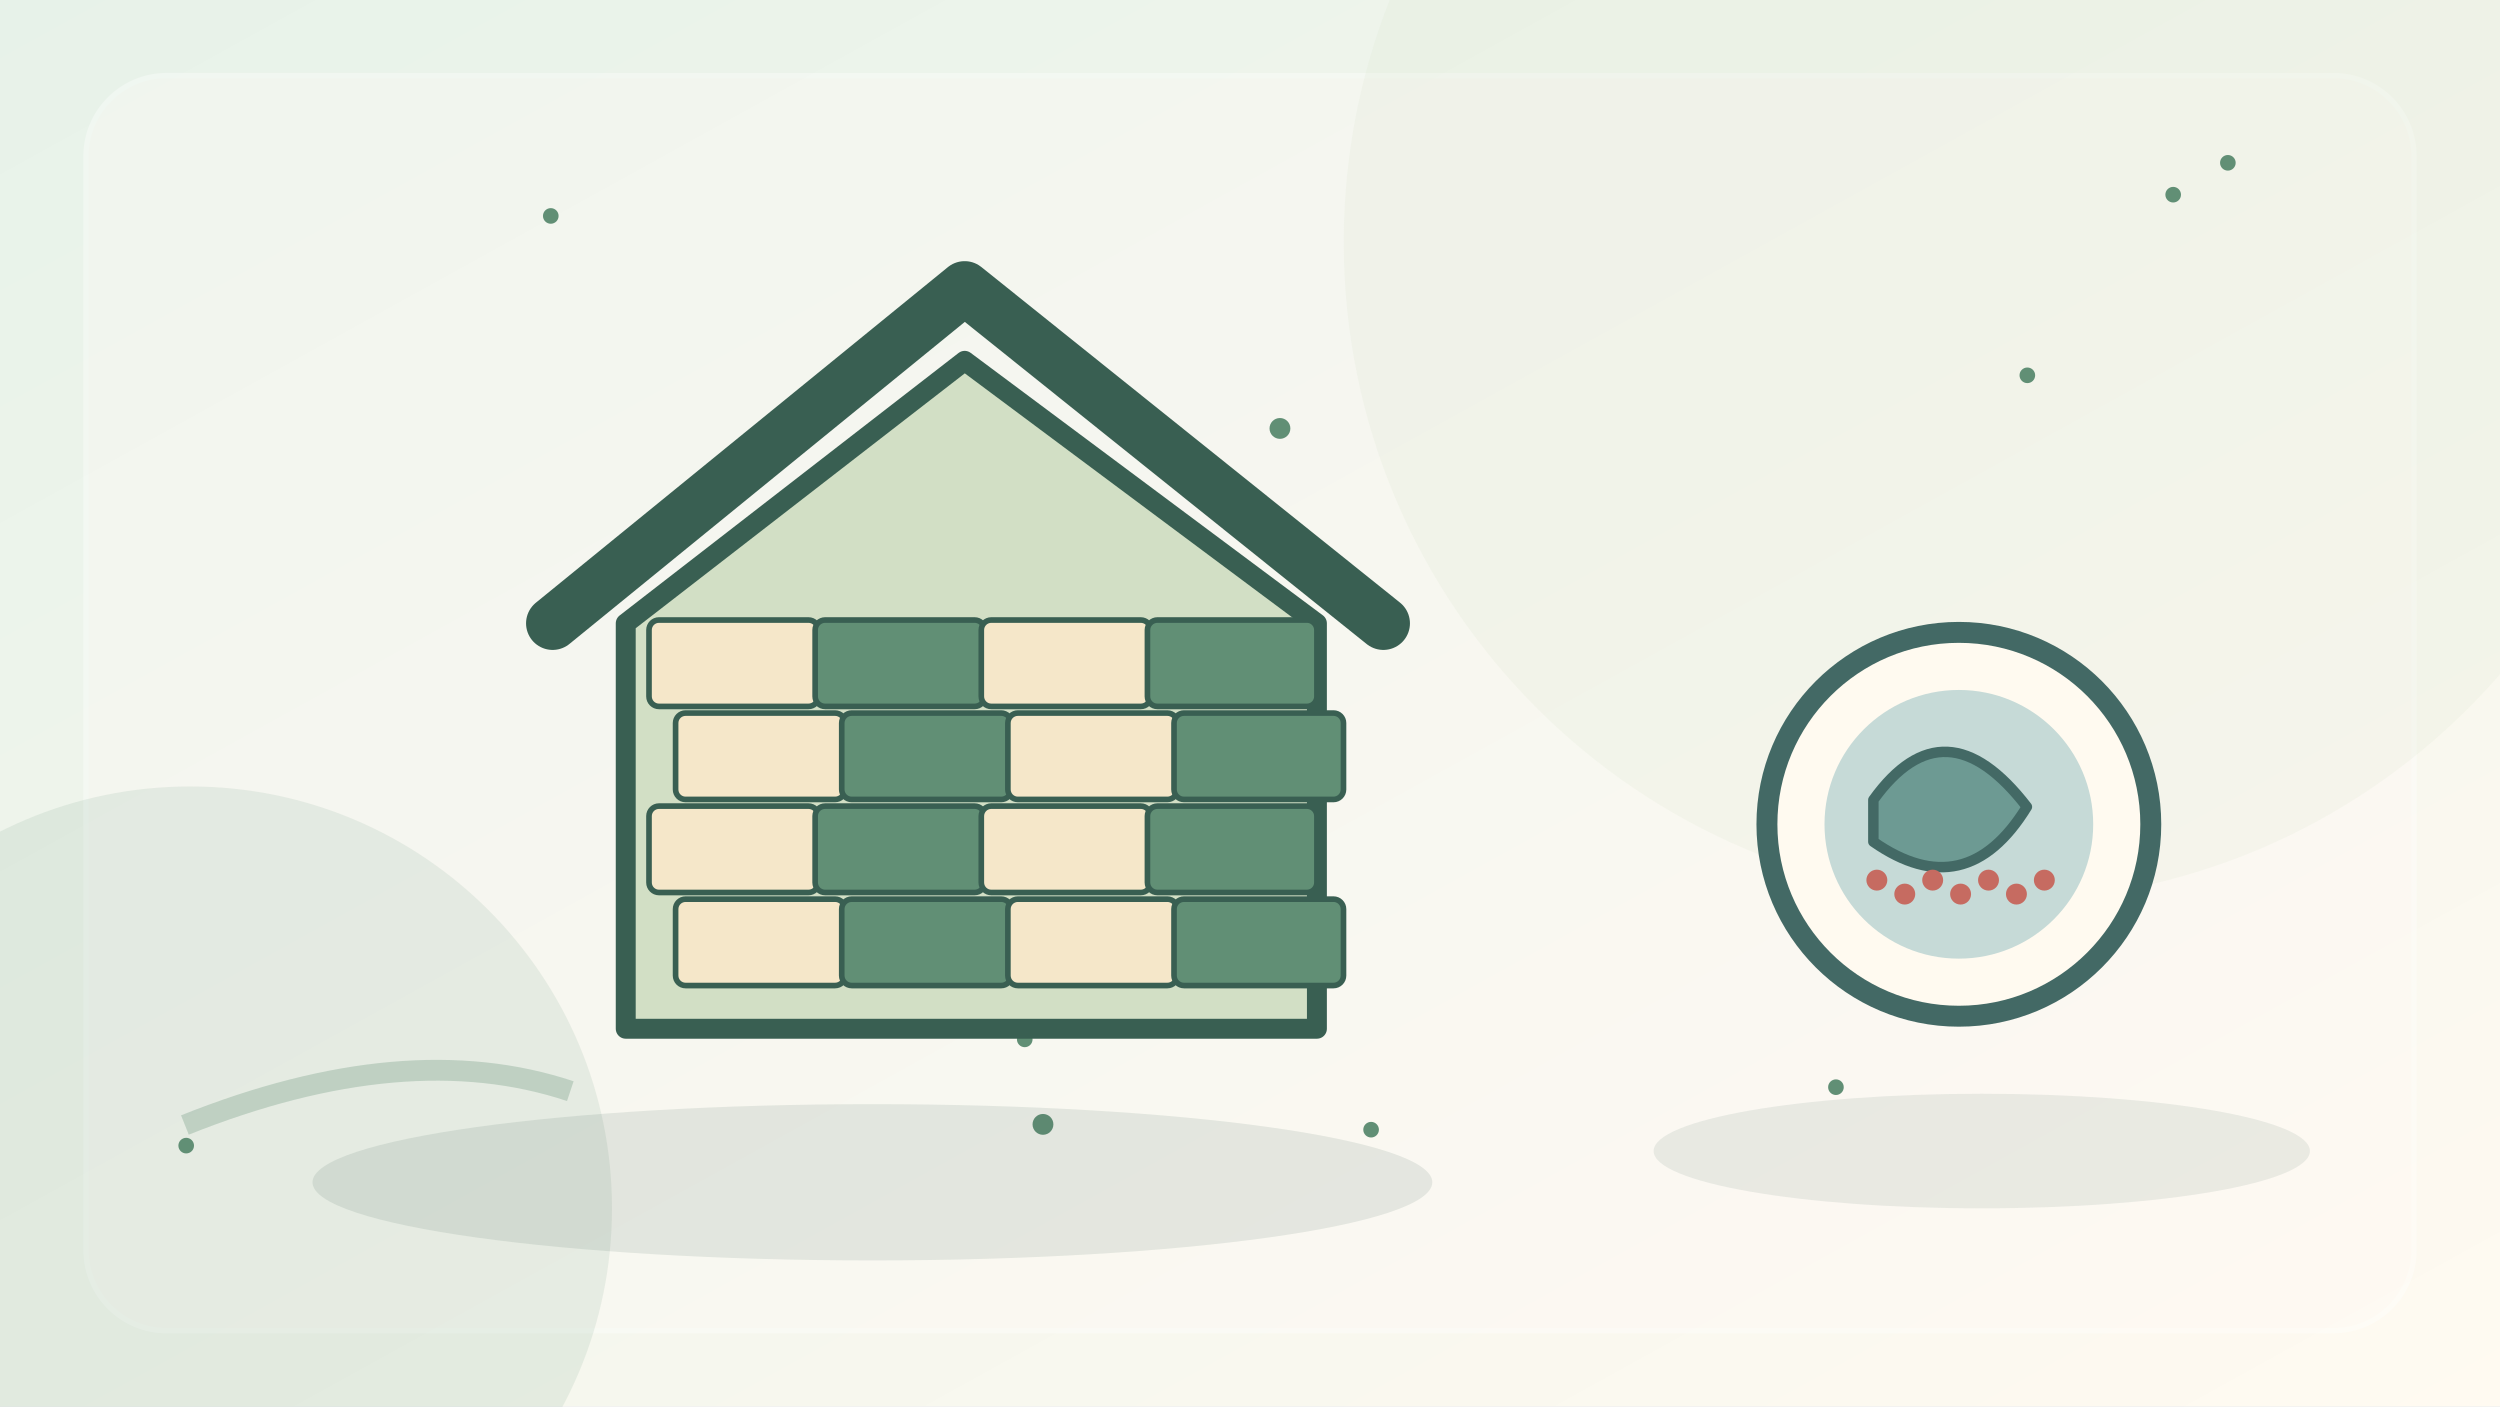
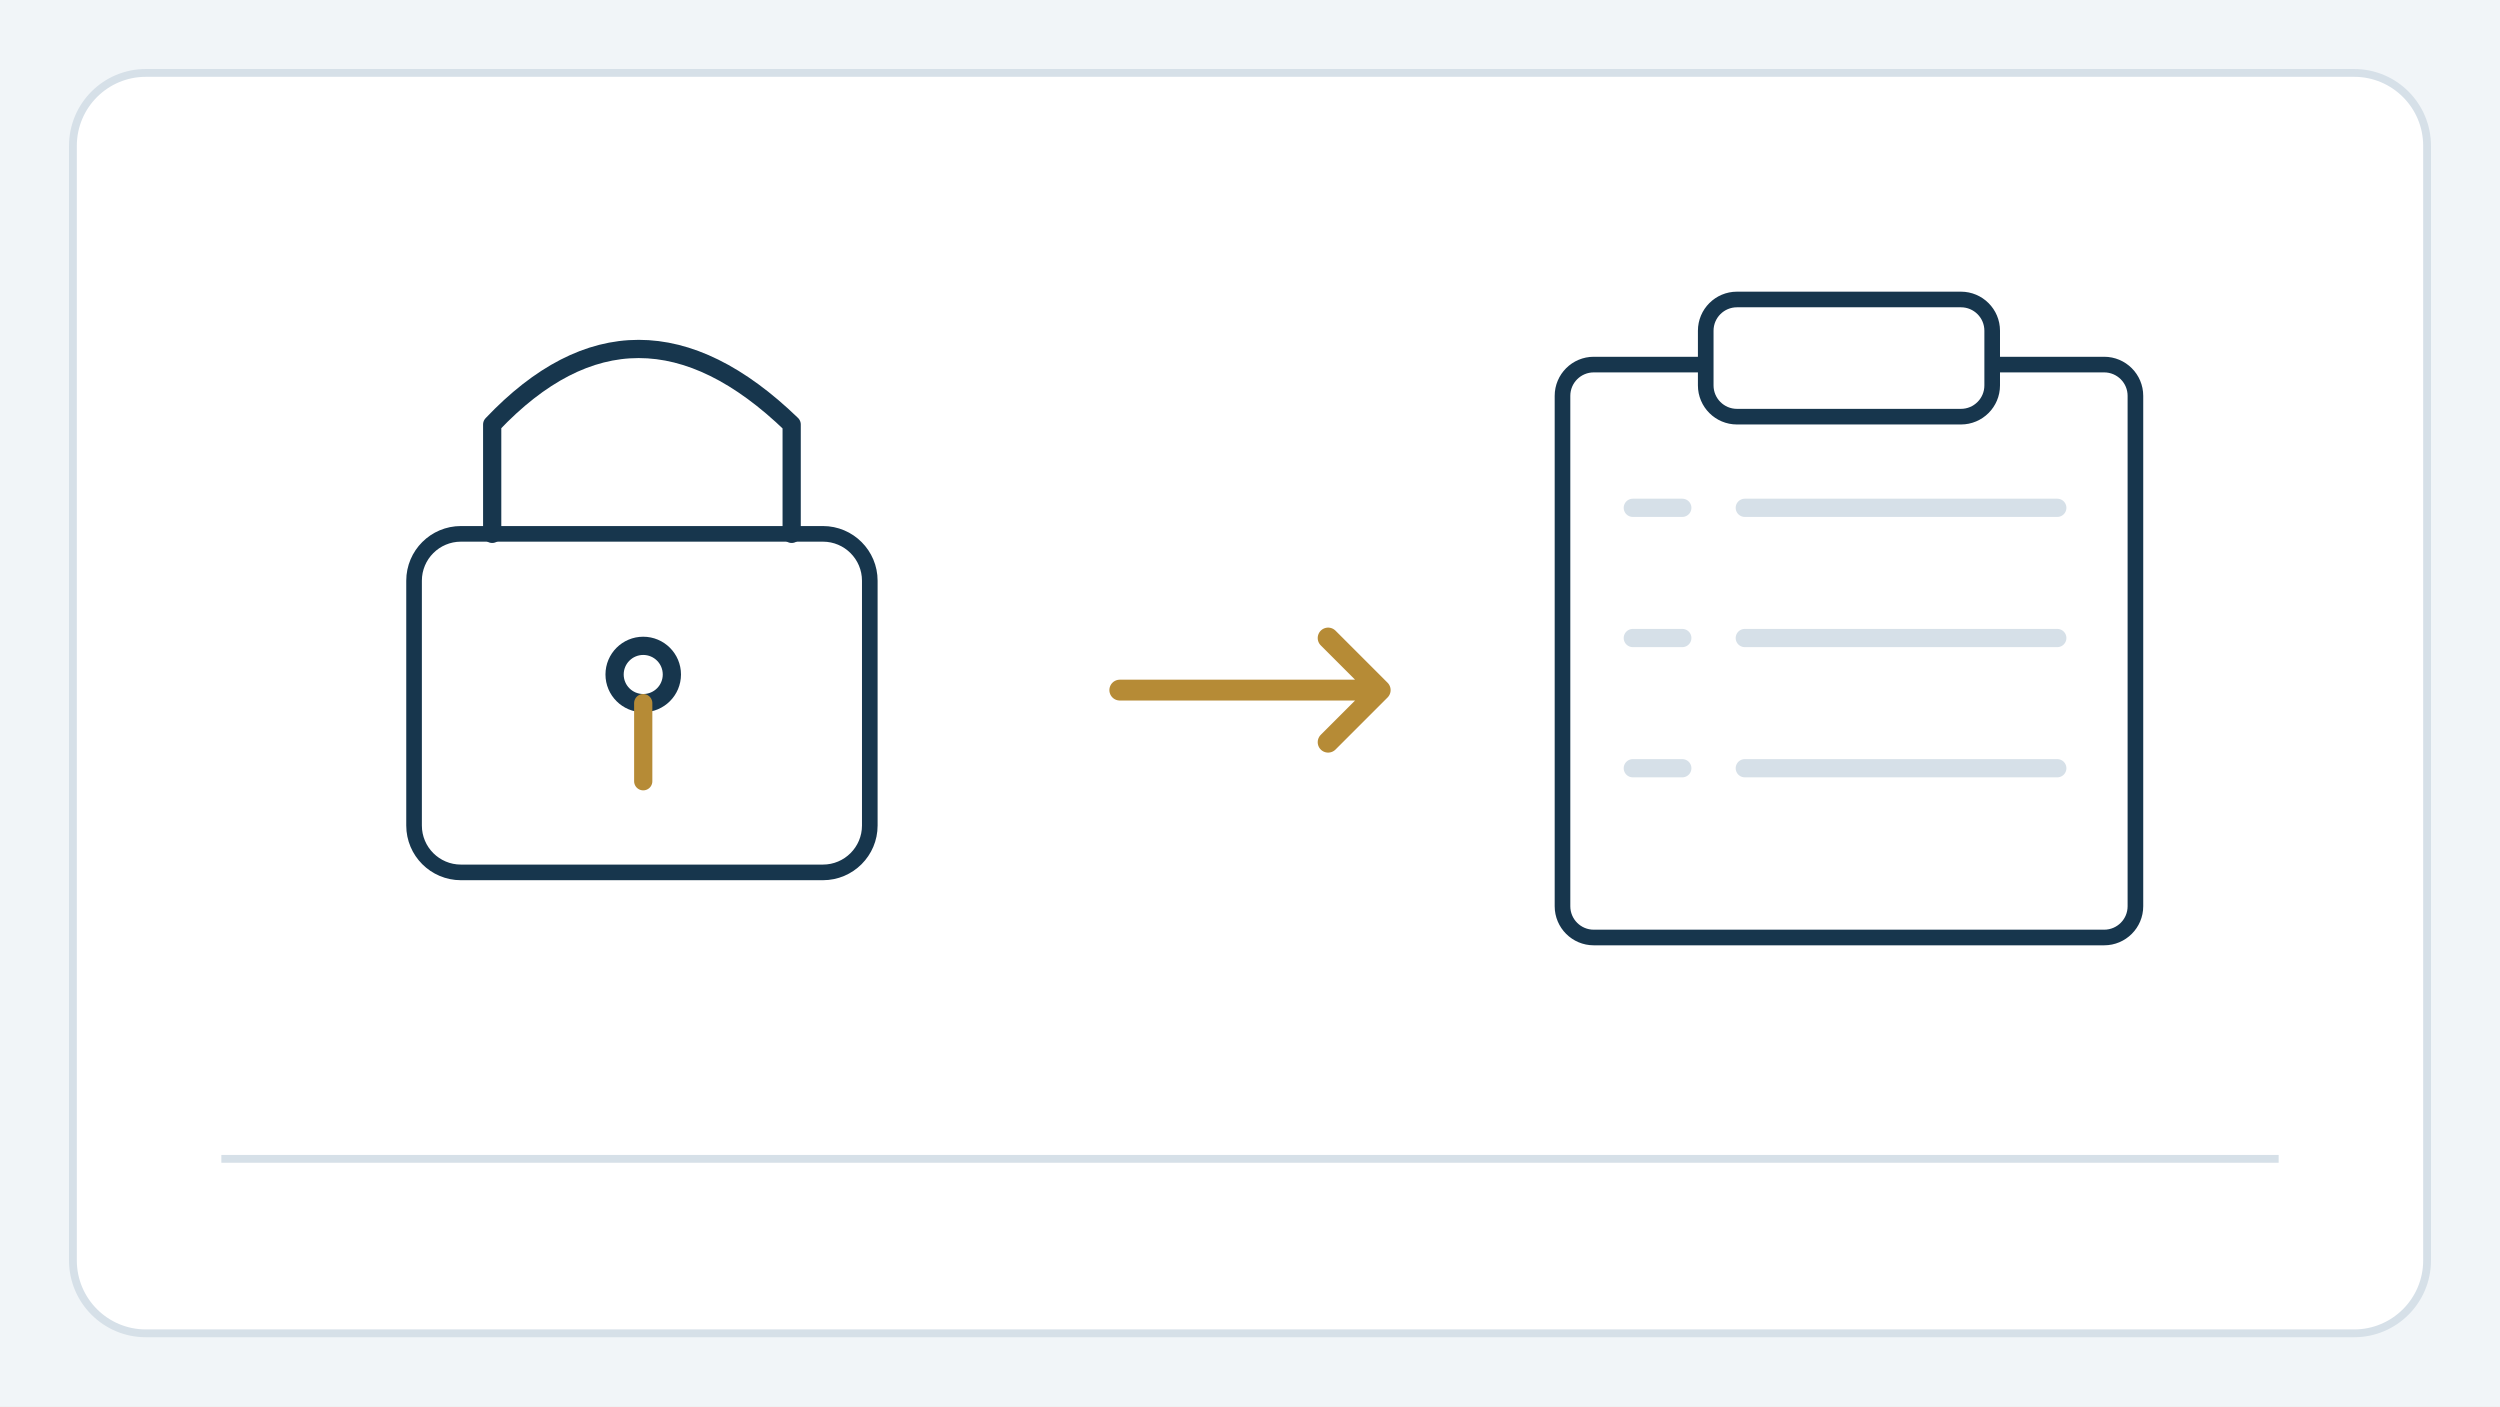
- <svg xmlns="http://www.w3.org/2000/svg" width="960" height="540" viewBox="0 0 960 540" role="img" aria-label="Autorska ilustracja: Zwrot kluczy i zamknięcie dostępu">
-   <defs>
-     <linearGradient id="background" x1="0" y1="0" x2="1" y2="1">
-       <stop offset="0" stop-color="#e7f2e9" />
-       <stop offset="1" stop-color="#fffaf1" />
-     </linearGradient>
-   </defs>
-   <rect width="960" height="540" fill="url(#background)" />
-   <rect x="33" y="29" width="894" height="482" rx="31" fill="#fffaf7" opacity=".35" stroke="#fff" stroke-width="2" />
-   <circle cx="769" cy="93" r="253" fill="#d2dfc5" opacity=".16" />
-   <circle cx="73" cy="464" r="162" fill="#618f75" opacity=".12" />
-   <circle cx="477.5" cy="250.2" r="5" fill="#618f75" stroke="none" stroke-width="4" />
-   <circle cx="393.5" cy="399.12" r="3" fill="#618f75" stroke="none" stroke-width="4" />
-   <circle cx="428.5" cy="299.16" r="3" fill="#618f75" stroke="none" stroke-width="4" />
-   <circle cx="211.5" cy="82.92" r="3" fill="#618f75" stroke="none" stroke-width="4" />
-   <circle cx="778.5" cy="144.12" r="3" fill="#618f75" stroke="none" stroke-width="4" />
-   <circle cx="526.5" cy="433.8" r="3" fill="#618f75" stroke="none" stroke-width="4" />
-   <circle cx="407.5" cy="258.36" r="4" fill="#618f75" stroke="none" stroke-width="4" />
-   <circle cx="491.5" cy="164.52" r="4" fill="#618f75" stroke="none" stroke-width="4" />
-   <circle cx="400.5" cy="431.76" r="4" fill="#618f75" stroke="none" stroke-width="4" />
-   <circle cx="705" cy="417.48" r="3" fill="#618f75" stroke="none" stroke-width="4" />
-   <circle cx="855.5" cy="62.52" r="3" fill="#618f75" stroke="none" stroke-width="4" />
-   <circle cx="834.5" cy="74.76" r="3" fill="#618f75" stroke="none" stroke-width="4" />
-   <circle cx="71.5" cy="439.92" r="3" fill="#618f75" stroke="none" stroke-width="4" />
-   <circle cx="393.5" cy="233.88" r="5" fill="#618f75" stroke="none" stroke-width="4" />
-   <circle cx="407.5" cy="270.6" r="2" fill="#618f75" stroke="none" stroke-width="4" />
-   <ellipse cx="335" cy="454" rx="215" ry="30" fill="#395f52" opacity=".12" />
-   <ellipse cx="761" cy="442" rx="126" ry="22" fill="#395f52" opacity=".10" />
-   <g transform="translate(165 62) scale(1.276)">
-     <path d="M37 139L161 38 287 139" fill="none" stroke="#395f52" stroke-width="16" stroke-linejoin="round" stroke-linecap="round" />
-     <path d="M59 139L161 60 267 139V261H59Z" fill="#d2dfc5" stroke="#395f52" stroke-width="6" stroke-linejoin="round" stroke-linecap="round" />
-     <rect x="66" y="138" width="51" height="26" rx="3" fill="#f5e7c9" stroke="#395f52" stroke-width="1.7" />
-     <rect x="116" y="138" width="51" height="26" rx="3" fill="#618f75" stroke="#395f52" stroke-width="1.7" />
-     <rect x="166" y="138" width="51" height="26" rx="3" fill="#f5e7c9" stroke="#395f52" stroke-width="1.7" />
-     <rect x="216" y="138" width="51" height="26" rx="3" fill="#618f75" stroke="#395f52" stroke-width="1.7" />
-     <rect x="74" y="166" width="51" height="26" rx="3" fill="#f5e7c9" stroke="#395f52" stroke-width="1.7" />
-     <rect x="124" y="166" width="51" height="26" rx="3" fill="#618f75" stroke="#395f52" stroke-width="1.7" />
-     <rect x="174" y="166" width="51" height="26" rx="3" fill="#f5e7c9" stroke="#395f52" stroke-width="1.7" />
-     <rect x="224" y="166" width="51" height="26" rx="3" fill="#618f75" stroke="#395f52" stroke-width="1.7" />
-     <rect x="66" y="194" width="51" height="26" rx="3" fill="#f5e7c9" stroke="#395f52" stroke-width="1.7" />
-     <rect x="116" y="194" width="51" height="26" rx="3" fill="#618f75" stroke="#395f52" stroke-width="1.7" />
-     <rect x="166" y="194" width="51" height="26" rx="3" fill="#f5e7c9" stroke="#395f52" stroke-width="1.7" />
-     <rect x="216" y="194" width="51" height="26" rx="3" fill="#618f75" stroke="#395f52" stroke-width="1.7" />
-     <rect x="74" y="222" width="51" height="26" rx="3" fill="#f5e7c9" stroke="#395f52" stroke-width="1.7" />
-     <rect x="124" y="222" width="51" height="26" rx="3" fill="#618f75" stroke="#395f52" stroke-width="1.7" />
-     <rect x="174" y="222" width="51" height="26" rx="3" fill="#f5e7c9" stroke="#395f52" stroke-width="1.7" />
-     <rect x="224" y="222" width="51" height="26" rx="3" fill="#618f75" stroke="#395f52" stroke-width="1.7" />
+ <svg xmlns="http://www.w3.org/2000/svg" width="960" height="540" viewBox="0 0 960 540" role="img" aria-label="Zwrot kluczy i zamknięcie dostępu — ochrona i lista kontrolna">
+   <rect width="960" height="540" fill="#f1f5f8" />
+   <rect x="28" y="28" width="904" height="484" rx="28" fill="#fff" stroke="#d6e0e8" stroke-width="3" />
+   <g transform="translate(89 85)">
+     <rect x="70" y="120" width="175" height="130" rx="18" fill="#fff" stroke="#17364d" stroke-width="6" />
+     <path d="M100 120V78Q155 20 215 78V120" fill="none" stroke="#17364d" stroke-width="7" stroke-linecap="round" stroke-linejoin="round" />
+     <circle cx="158" cy="174" r="11" fill="none" stroke="#17364d" stroke-width="7" />
+     <path d="M158 185V215" fill="none" stroke="#b68b36" stroke-width="7" stroke-linecap="round" stroke-linejoin="round" />
  </g>
-   <g transform="translate(645 210) scale(0.670)">
-     <circle cx="160" cy="159" r="110" fill="#fffaf0" stroke="#436965" stroke-width="12" />
-     <circle cx="160" cy="159" r="77" fill="#c6dad7" stroke="none" stroke-width="4" />
-     <path d="M111 145q41-57 88 4q-35 57-88 20Z" fill="#6d9a93" stroke="#436965" stroke-width="6" stroke-linejoin="round" stroke-linecap="round" />
-     <circle cx="113" cy="191" r="6" fill="#c66b61" stroke="none" stroke-width="4" />
-     <circle cx="129" cy="199" r="6" fill="#c66b61" stroke="none" stroke-width="4" />
-     <circle cx="145" cy="191" r="6" fill="#c66b61" stroke="none" stroke-width="4" />
-     <circle cx="161" cy="199" r="6" fill="#c66b61" stroke="none" stroke-width="4" />
-     <circle cx="177" cy="191" r="6" fill="#c66b61" stroke="none" stroke-width="4" />
-     <circle cx="193" cy="199" r="6" fill="#c66b61" stroke="none" stroke-width="4" />
-     <circle cx="209" cy="191" r="6" fill="#c66b61" stroke="none" stroke-width="4" />
+   <g transform="translate(545 85)">
+     <rect x="55" y="55" width="220" height="220" rx="12" fill="#fff" stroke="#17364d" stroke-width="6" />
+     <rect x="110" y="30" width="110" height="45" rx="12" fill="#fff" stroke="#17364d" stroke-width="6" />
+     <path d="M82 110H101 M125 110H245 M82 160H101 M125 160H245 M82 210H101 M125 210H245" fill="none" stroke="#d6e0e8" stroke-width="7" stroke-linecap="round" stroke-linejoin="round" />
  </g>
-   <path d="M71 432q85-34 148-13" fill="none" stroke="#618f75" opacity=".29" stroke-width="8" />
+   <path d="M430 265H530 M510 245L530 265L510 285" fill="none" stroke="#b68b36" stroke-width="8" stroke-linecap="round" stroke-linejoin="round" />
+   <path d="M85 445H875" fill="none" stroke="#d6e0e8" stroke-width="3" />
</svg>
